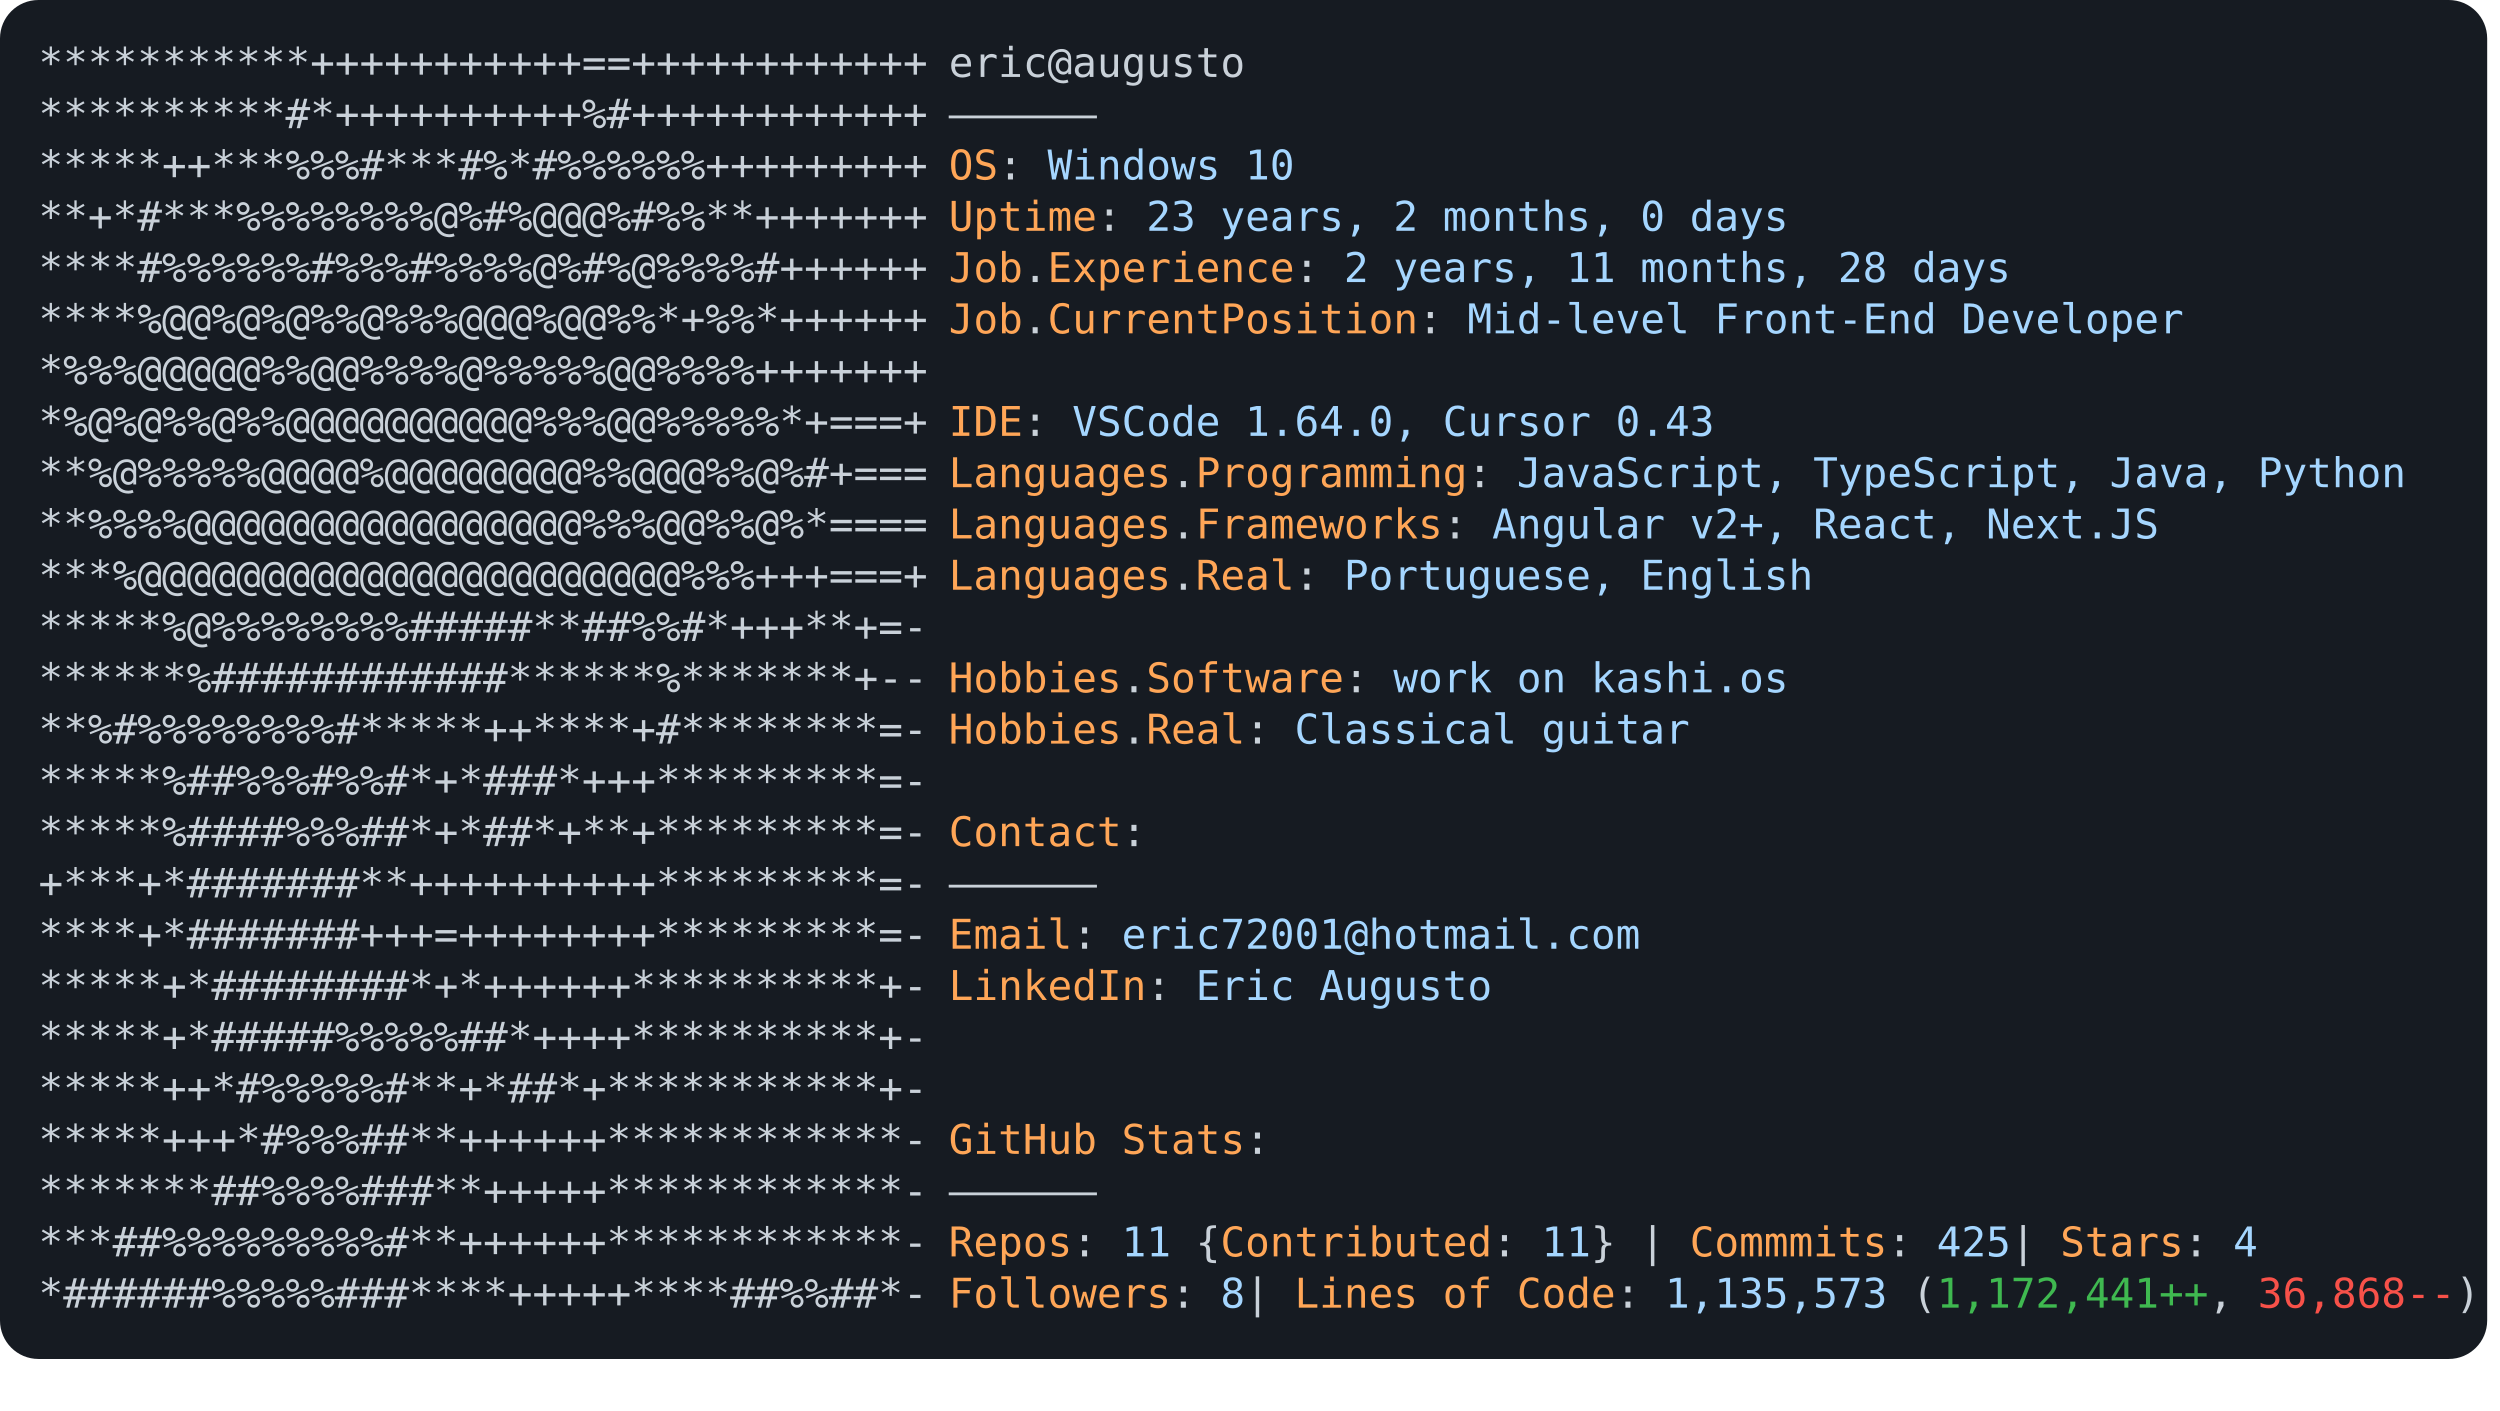
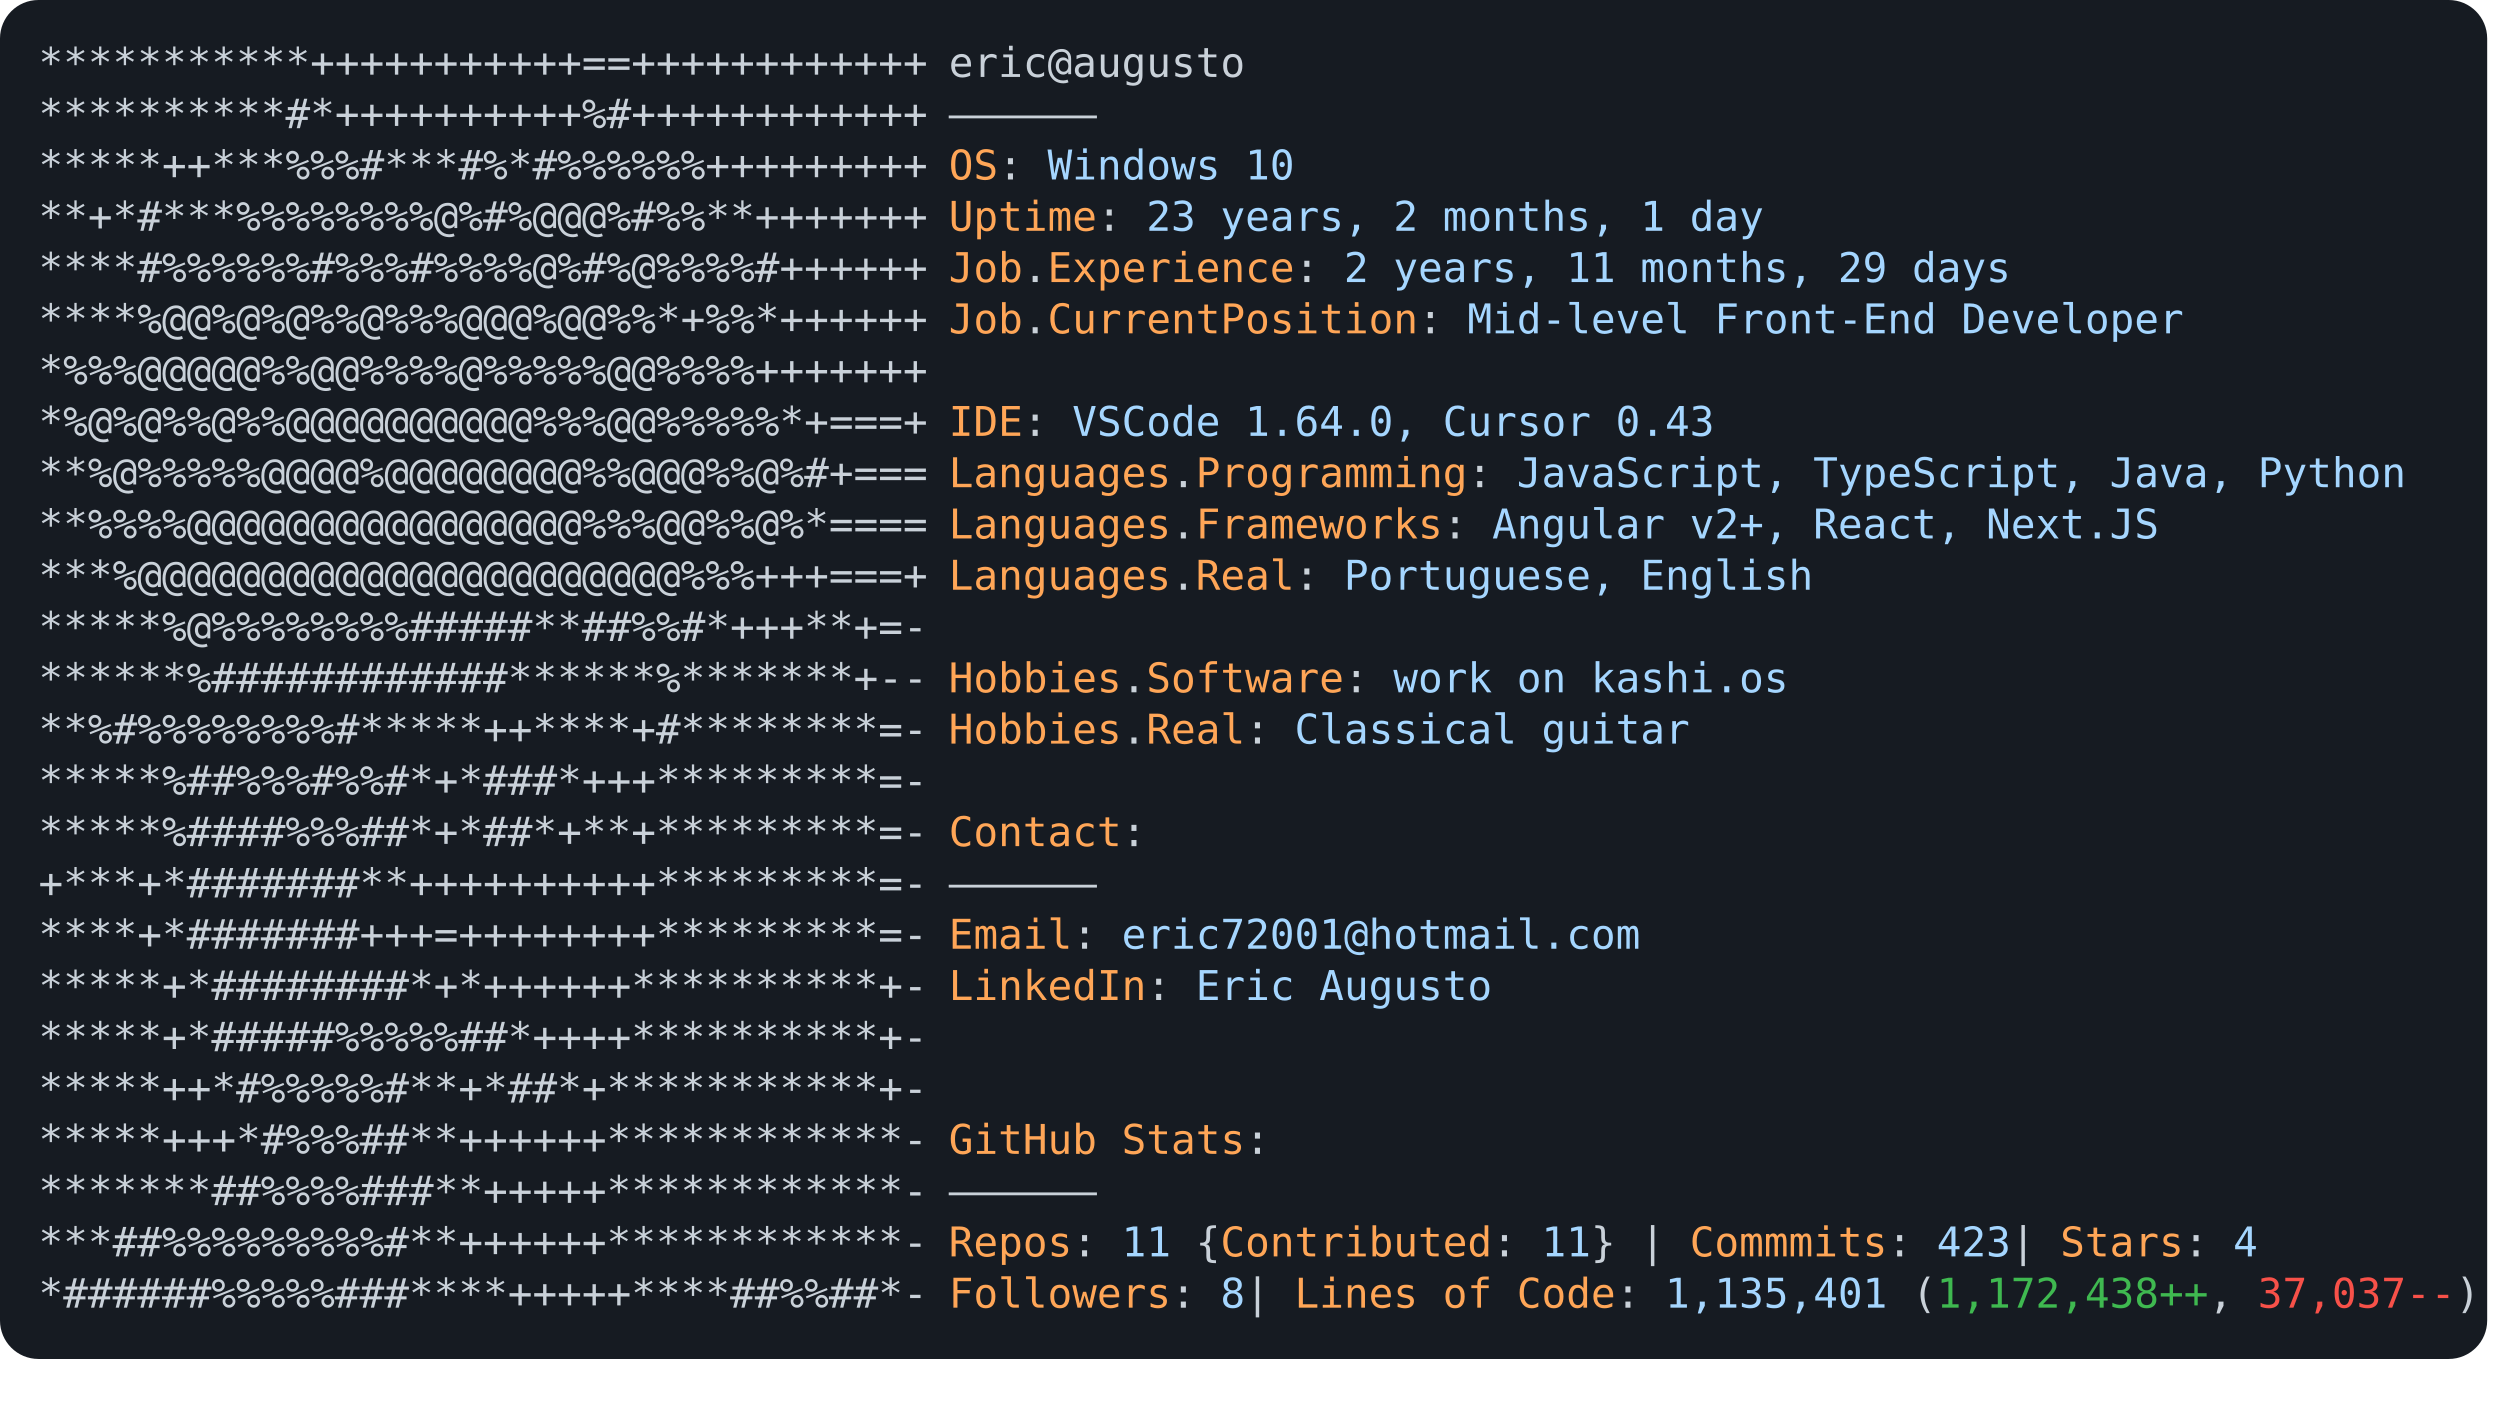
<svg xmlns="http://www.w3.org/2000/svg" font-family="Andale Mono,AndaleMono,Consolas,monospace" width="975px" height="550px" font-size="16px">
  <style>
.keyColor {fill: #ffa657;}
.valueColor {fill: #a5d6ff;}
.addColor {fill: #3fb950;}
.delColor {fill: #f85149;}
.commentColor {fill: #8b949e;}
text, tspan {white-space: pre;}
</style>
  <rect width="970px" height="530px" fill="#161b22" rx="15" />
  <text x="15" y="30" fill="#c9d1d9" class="ascii">
    <tspan x="15" y="30">***********+++++++++++==++++++++++++</tspan>
    <tspan x="15" y="50">**********#*++++++++++%#++++++++++++</tspan>
    <tspan x="15" y="70">*****++***%%%#***#%*#%%%%%%+++++++++</tspan>
    <tspan x="15" y="90">**+*#***%%%%%%%%@%#%@@@%#%%**+++++++</tspan>
    <tspan x="15" y="110">****#%%%%%%#%%%#%%%%@%#%@%%%%#++++++</tspan>
    <tspan x="15" y="130">****%@@%@%@%%@%%%@@@%@@%%*+%%*++++++</tspan>
    <tspan x="15" y="150">*%%%@@@@@%%@@%%%%@%%%%%@@%%%%+++++++</tspan>
    <tspan x="15" y="170">*%@%@%%@%%@@@@@@@@@@%%%@@%%%%%*+===+</tspan>
    <tspan x="15" y="190">**%@%%%%%@@@@%@@@@@@@@%%@@@%%@%#+===</tspan>
    <tspan x="15" y="210">**%%%%@@@@@@@@@@@@@@@@%%%@@%%@%*====</tspan>
    <tspan x="15" y="230">***%@@@@@@@@@@@@@@@@@@@@@@%%%+++===+</tspan>
    <tspan x="15" y="250">*****%@%%%%%%%%#####**##%%#*+++**+=-</tspan>
    <tspan x="15" y="270">******%############******%*******+--</tspan>
    <tspan x="15" y="290">**%#%%%%%%%%#*****++****+#********=-</tspan>
    <tspan x="15" y="310">*****%##%%%#%%#*+*###*+++*********=-</tspan>
    <tspan x="15" y="330">*****%####%%%##*+*##*+**+*********=-</tspan>
    <tspan x="15" y="350">+***+*#######**++++++++++*********=-</tspan>
    <tspan x="15" y="370">****+*#######+++=++++++++*********=-</tspan>
    <tspan x="15" y="390">*****+*########*+*++++++**********+-</tspan>
    <tspan x="15" y="410">*****+*#####%%%%%##*++++**********+-</tspan>
    <tspan x="15" y="430">*****++*#%%%%%#**+*##*+***********+-</tspan>
    <tspan x="15" y="450">*****+++*#%%%##**++++++************-</tspan>
    <tspan x="15" y="470">*******##%%%%###**+++++************-</tspan>
    <tspan x="15" y="490">***##%%%%%%%%%#**++++++************-</tspan>
    <tspan x="15" y="510">*######%%%%%###****+++++****##%%##*-</tspan>
  </text>
  <text x="370" y="30" fill="#c9d1d9">
    <tspan x="370" y="30">eric@augusto</tspan>
    <tspan x="370" y="50">——————</tspan>
    <tspan x="370" y="70" class="keyColor">OS</tspan>: <tspan class="valueColor">Windows 10</tspan>
-     <tspan x="370" y="90" class="keyColor">Uptime</tspan>: <tspan class="valueColor">23 years, 2 months, 0 days</tspan>
-     <tspan x="370" y="110" class="keyColor">Job</tspan>.<tspan class="keyColor">Experience</tspan>: <tspan class="valueColor">2 years, 11 months, 28 days</tspan>
+     <tspan x="370" y="90" class="keyColor">Uptime</tspan>: <tspan class="valueColor">23 years, 2 months, 1 day</tspan>
+     <tspan x="370" y="110" class="keyColor">Job</tspan>.<tspan class="keyColor">Experience</tspan>: <tspan class="valueColor">2 years, 11 months, 29 days</tspan>
    <tspan x="370" y="130" class="keyColor">Job</tspan>.<tspan class="keyColor">CurrentPosition</tspan>: <tspan class="valueColor">Mid-level Front-End Developer</tspan>
    <tspan x="370" y="170" class="keyColor">IDE</tspan>: <tspan class="valueColor">VSCode 1.64.0, Cursor 0.43</tspan>
    <tspan x="370" y="190" class="keyColor">Languages</tspan>.<tspan class="keyColor">Programming</tspan>: <tspan class="valueColor">JavaScript, TypeScript, Java, Python</tspan>
    <tspan x="370" y="210" class="keyColor">Languages</tspan>.<tspan class="keyColor">Frameworks</tspan>: <tspan class="valueColor">Angular v2+, React, Next.JS</tspan>
    <tspan x="370" y="230" class="keyColor">Languages</tspan>.<tspan class="keyColor">Real</tspan>: <tspan class="valueColor">Portuguese, English</tspan>
    <tspan x="370" y="270" class="keyColor">Hobbies</tspan>.<tspan class="keyColor">Software</tspan>: <tspan class="valueColor">work on kashi.os </tspan>
    <tspan x="370" y="290" class="keyColor">Hobbies</tspan>.<tspan class="keyColor">Real</tspan>: <tspan class="valueColor">Classical guitar</tspan>
    <tspan x="370" y="330" class="keyColor">Contact</tspan>:
<tspan x="370" y="350">——————</tspan>
    <tspan x="370" y="370" class="keyColor">Email</tspan>: <tspan class="valueColor">eric72001@hotmail.com</tspan>
    <tspan x="370" y="390" class="keyColor">LinkedIn</tspan>: <tspan class="valueColor"> Eric Augusto</tspan>
    <tspan x="370" y="450" class="keyColor">GitHub Stats</tspan>:
<tspan x="370" y="470">——————</tspan>
-     <tspan x="370" y="490" class="keyColor">Repos</tspan>: <tspan class="valueColor">11</tspan> {<tspan class="keyColor">Contributed</tspan>: <tspan class="valueColor">11</tspan>}  | <tspan class="keyColor">Commmits</tspan>: <tspan class="valueColor">425    </tspan>| <tspan class="keyColor">Stars</tspan>: <tspan class="valueColor">4</tspan>
-     <tspan x="370" y="510" class="keyColor">Followers</tspan>: <tspan class="valueColor">8   </tspan>| <tspan class="keyColor">Lines of Code</tspan>: <tspan class="valueColor">1,135,573</tspan> (<tspan class="addColor">1,172,441++</tspan>, <tspan class="delColor">36,868--</tspan>)
+     <tspan x="370" y="490" class="keyColor">Repos</tspan>: <tspan class="valueColor">11</tspan> {<tspan class="keyColor">Contributed</tspan>: <tspan class="valueColor">11</tspan>}  | <tspan class="keyColor">Commmits</tspan>: <tspan class="valueColor">423    </tspan>| <tspan class="keyColor">Stars</tspan>: <tspan class="valueColor">4</tspan>
+     <tspan x="370" y="510" class="keyColor">Followers</tspan>: <tspan class="valueColor">8   </tspan>| <tspan class="keyColor">Lines of Code</tspan>: <tspan class="valueColor">1,135,401</tspan> (<tspan class="addColor">1,172,438++</tspan>, <tspan class="delColor">37,037--</tspan>)
</text>
</svg>
